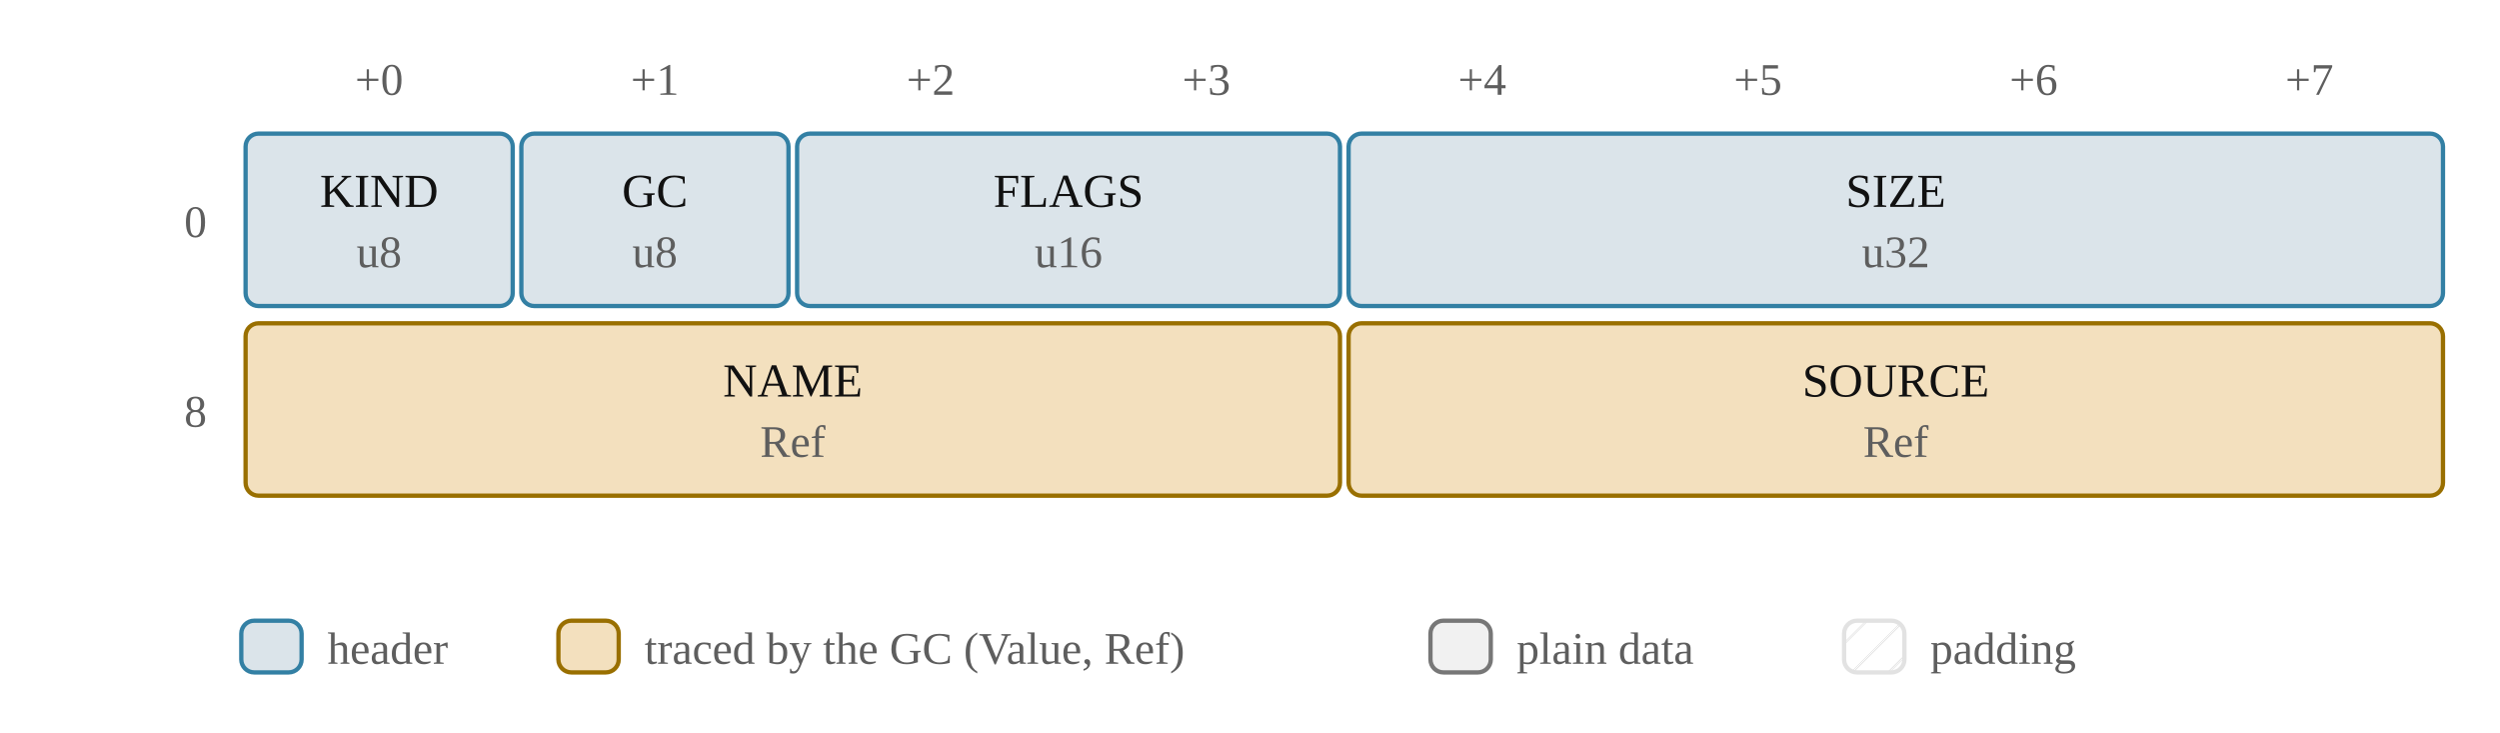
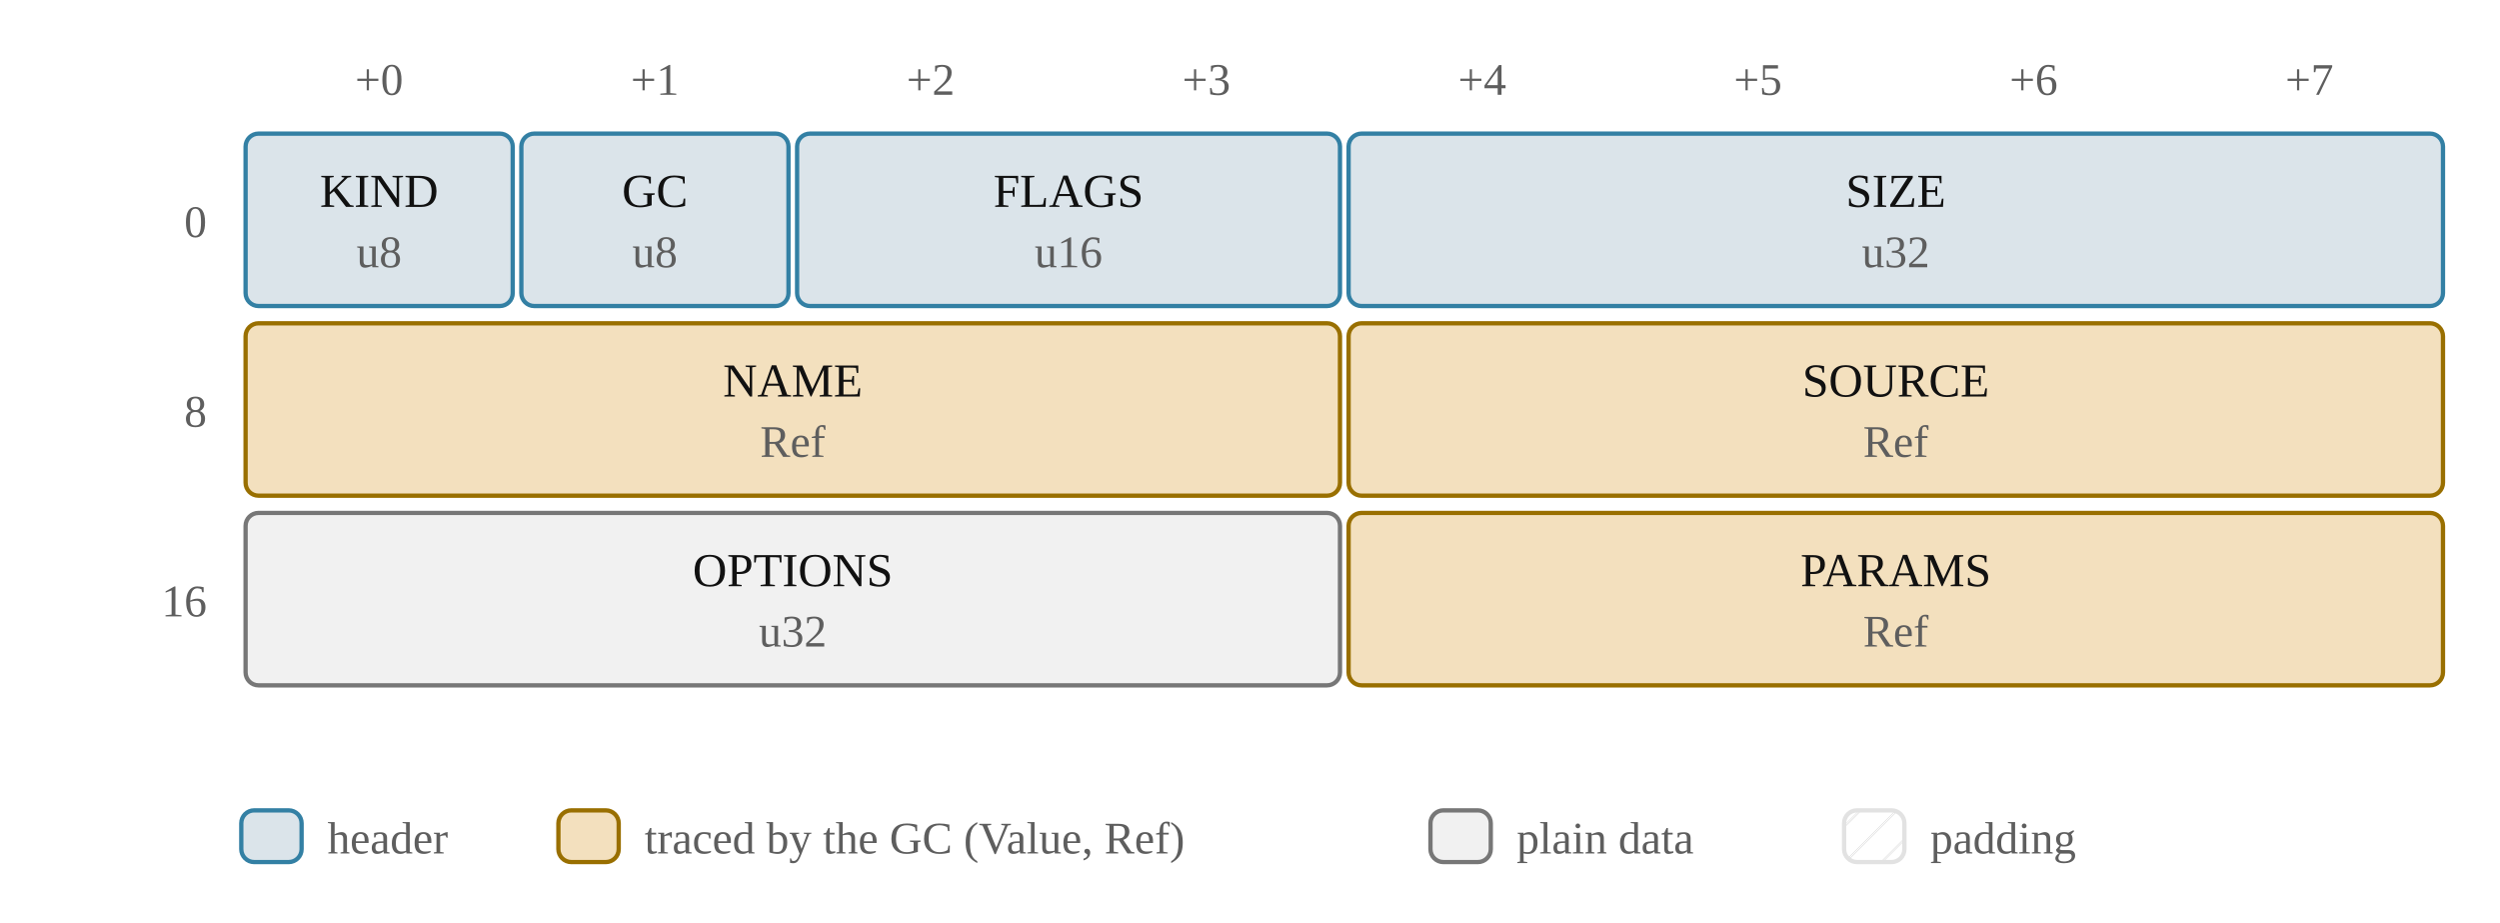
- <svg xmlns="http://www.w3.org/2000/svg" class="dg-cell-Script" viewBox="0 0 580 170" width="580" height="170" role="img" aria-label="Layout of the Script cell">
+ <svg xmlns="http://www.w3.org/2000/svg" class="dg-cell-Script" viewBox="0 0 580 214" width="580" height="214" role="img" aria-label="Layout of the Script cell">
  <style>
  .dg-cell-Script text { font-family: var(--semantic-font-family-ui, "Mallos Serif", Georgia, serif); font-size: 12px; fill: var(--semantic-color-text-primary, #111111); }
  .dg-cell-Script .mono { font-family: var(--semantic-font-family-code, "Commit Mono", ui-monospace, Menlo, monospace); font-size: 11px; }
  .dg-cell-Script .small { font-size: 10.5px; fill: var(--semantic-color-text-secondary, #5e5e5e); }
  .dg-cell-Script .label { font-weight: 600; }
  .dg-cell-Script .title { font-weight: 600; font-size: 13px; }
  .dg-cell-Script .box, .dg-cell-Script .host { fill: var(--semantic-color-background-surface, #f1f1f1); stroke: var(--semantic-color-border-primary, #777777); }
  .dg-cell-Script .hdr, .dg-cell-Script .engine { fill: var(--semantic-color-background-fill-secondary-information, #dbe4ea); stroke: var(--semantic-color-border-information, #3380a4); }
  .dg-cell-Script .traced, .dg-cell-Script .arena { fill: var(--semantic-color-background-fill-secondary-warning, #f3e0be); stroke: var(--semantic-color-border-warning, #996f00); }
  .dg-cell-Script .tag { fill: var(--semantic-color-background-fill-secondary-positive, #dae6df); stroke: var(--semantic-color-border-positive, #378960); }
  .dg-cell-Script .cell { fill: var(--semantic-color-background-canvas, #f8f8f8); stroke: var(--semantic-color-border-warning, #996f00); }
  .dg-cell-Script .pad { fill: url(#cell-Script-hatch); stroke: var(--semantic-color-border-secondary, #e2e2e2); }
  .dg-cell-Script .tail { fill: var(--semantic-color-background-surface, #f1f1f1); stroke: var(--semantic-color-border-primary, #777777); stroke-dasharray: 4 3; }
  .dg-cell-Script .zero { fill: var(--semantic-color-background-canvas, #f8f8f8); stroke: var(--semantic-color-border-primary, #777777); stroke-dasharray: 4 3; }
  .dg-cell-Script .dead { fill: var(--semantic-color-background-surface, #f1f1f1); stroke: var(--semantic-color-border-secondary, #e2e2e2); stroke-dasharray: 3 2; }
  .dg-cell-Script .opt { stroke-dasharray: 3 2; }
  .dg-cell-Script .rule { stroke: var(--semantic-color-text-secondary, #5e5e5e); stroke-width: 1.2; }
  .dg-cell-Script .dash { stroke: var(--semantic-color-text-secondary, #5e5e5e); stroke-width: 1.2; stroke-dasharray: 4 3; }
  .dg-cell-Script .arrow { stroke: var(--semantic-color-text-secondary, #5e5e5e); fill: none; stroke-width: 1.3; marker-end: url(#cell-Script-a); }
  .dg-cell-Script .faint { stroke: var(--semantic-color-border-primary, #777777); fill: none; stroke-width: 1.1; stroke-dasharray: 4 3; marker-end: url(#cell-Script-a); }
  .dg-cell-Script .head { fill: var(--semantic-color-text-secondary, #5e5e5e); }
  .dg-cell-Script .hatch { stroke: var(--semantic-color-border-secondary, #e2e2e2); }
  @media (prefers-color-scheme: dark) {
    .dg-cell-Script text { fill: var(--semantic-color-text-primary, #f6f6f6); }
    .dg-cell-Script .small { fill: var(--semantic-color-text-secondary, #ababab); }
    .dg-cell-Script .box, .dg-cell-Script .host { fill: var(--semantic-color-background-surface, #2e2e2e); stroke: var(--semantic-color-border-primary, #919191); }
    .dg-cell-Script .hdr, .dg-cell-Script .engine { fill: var(--semantic-color-background-fill-secondary-information, #1e313b); stroke: var(--semantic-color-border-information, #4c9bc1); }
    .dg-cell-Script .traced, .dg-cell-Script .arena { fill: var(--semantic-color-background-fill-secondary-warning, #3b2b0c); stroke: var(--semantic-color-border-warning, #b8880c); }
    .dg-cell-Script .tag { fill: var(--semantic-color-background-fill-secondary-positive, #1f3328); stroke: var(--semantic-color-border-positive, #4da578); }
    .dg-cell-Script .cell { fill: var(--semantic-color-background-canvas, #161616); stroke: var(--semantic-color-border-warning, #b8880c); }
    .dg-cell-Script .pad { stroke: var(--semantic-color-border-secondary, #464646); }
    .dg-cell-Script .tail { fill: var(--semantic-color-background-surface, #2e2e2e); stroke: var(--semantic-color-border-primary, #919191); }
    .dg-cell-Script .zero { fill: var(--semantic-color-background-canvas, #161616); stroke: var(--semantic-color-border-primary, #919191); }
    .dg-cell-Script .dead { fill: var(--semantic-color-background-surface, #2e2e2e); stroke: var(--semantic-color-border-secondary, #464646); }
    .dg-cell-Script .rule { stroke: var(--semantic-color-text-secondary, #ababab); }
    .dg-cell-Script .dash { stroke: var(--semantic-color-text-secondary, #ababab); }
    .dg-cell-Script .arrow { stroke: var(--semantic-color-text-secondary, #ababab); }
    .dg-cell-Script .faint { stroke: var(--semantic-color-border-primary, #919191); }
    .dg-cell-Script .head { fill: var(--semantic-color-text-secondary, #ababab); }
    .dg-cell-Script .hatch { stroke: var(--semantic-color-border-secondary, #464646); }
  }
</style>
  <defs>
    <pattern id="cell-Script-hatch" width="6" height="6" patternUnits="userSpaceOnUse" patternTransform="rotate(45)">
      <line x1="0" y1="0" x2="0" y2="6" class="hatch" />
    </pattern>
    <marker id="cell-Script-a" viewBox="0 0 10 10" refX="9" refY="5" markerWidth="7" markerHeight="7" orient="auto-start-reverse">
      <path class="head" d="M0 0 L10 5 L0 10 z" />
    </marker>
  </defs>
  <text class="small mono" x="88" y="22" text-anchor="middle">+0</text>
  <text class="small mono" x="152" y="22" text-anchor="middle">+1</text>
  <text class="small mono" x="216" y="22" text-anchor="middle">+2</text>
  <text class="small mono" x="280" y="22" text-anchor="middle">+3</text>
  <text class="small mono" x="344" y="22" text-anchor="middle">+4</text>
  <text class="small mono" x="408" y="22" text-anchor="middle">+5</text>
  <text class="small mono" x="472" y="22" text-anchor="middle">+6</text>
  <text class="small mono" x="536" y="22" text-anchor="middle">+7</text>
  <text class="small mono" x="48" y="55" text-anchor="end">0</text>
  <text class="small mono" x="48" y="99" text-anchor="end">8</text>
+   <text class="small mono" x="48" y="143" text-anchor="end">16</text>
  <rect class="hdr" x="57" y="31" width="62" height="40" rx="3" />
  <text class="mono" x="88" y="48" text-anchor="middle">KIND</text>
  <text class="small" x="88" y="62" text-anchor="middle">u8</text>
  <rect class="hdr" x="121" y="31" width="62" height="40" rx="3" />
  <text class="mono" x="152" y="48" text-anchor="middle">GC</text>
  <text class="small" x="152" y="62" text-anchor="middle">u8</text>
  <rect class="hdr" x="185" y="31" width="126" height="40" rx="3" />
  <text class="mono" x="248" y="48" text-anchor="middle">FLAGS</text>
  <text class="small" x="248" y="62" text-anchor="middle">u16</text>
  <rect class="hdr" x="313" y="31" width="254" height="40" rx="3" />
  <text class="mono" x="440" y="48" text-anchor="middle">SIZE</text>
  <text class="small" x="440" y="62" text-anchor="middle">u32</text>
  <rect class="traced" x="57" y="75" width="254" height="40" rx="3" />
  <text class="mono" x="184" y="92" text-anchor="middle">NAME</text>
  <text class="small" x="184" y="106" text-anchor="middle">Ref</text>
  <rect class="traced" x="313" y="75" width="254" height="40" rx="3" />
  <text class="mono" x="440" y="92" text-anchor="middle">SOURCE</text>
  <text class="small" x="440" y="106" text-anchor="middle">Ref</text>
-   <rect class="hdr" x="56" y="144" width="14" height="12" rx="3" />
-   <text class="small" x="76" y="154" text-anchor="start">header</text>
-   <rect class="traced" x="129.6" y="144" width="14" height="12" rx="3" />
-   <text class="small" x="149.6" y="154" text-anchor="start">traced by the GC (Value, Ref)</text>
-   <rect class="box" x="332" y="144" width="14" height="12" rx="3" />
-   <text class="small" x="352" y="154" text-anchor="start">plain data</text>
-   <rect class="pad" x="428" y="144" width="14" height="12" rx="3" />
-   <text class="small" x="448" y="154" text-anchor="start">padding</text>
+   <rect class="box" x="57" y="119" width="254" height="40" rx="3" />
+   <text class="mono" x="184" y="136" text-anchor="middle">OPTIONS</text>
+   <text class="small" x="184" y="150" text-anchor="middle">u32</text>
+   <rect class="traced" x="313" y="119" width="254" height="40" rx="3" />
+   <text class="mono" x="440" y="136" text-anchor="middle">PARAMS</text>
+   <text class="small" x="440" y="150" text-anchor="middle">Ref</text>
+   <rect class="hdr" x="56" y="188" width="14" height="12" rx="3" />
+   <text class="small" x="76" y="198" text-anchor="start">header</text>
+   <rect class="traced" x="129.6" y="188" width="14" height="12" rx="3" />
+   <text class="small" x="149.6" y="198" text-anchor="start">traced by the GC (Value, Ref)</text>
+   <rect class="box" x="332" y="188" width="14" height="12" rx="3" />
+   <text class="small" x="352" y="198" text-anchor="start">plain data</text>
+   <rect class="pad" x="428" y="188" width="14" height="12" rx="3" />
+   <text class="small" x="448" y="198" text-anchor="start">padding</text>
</svg>
